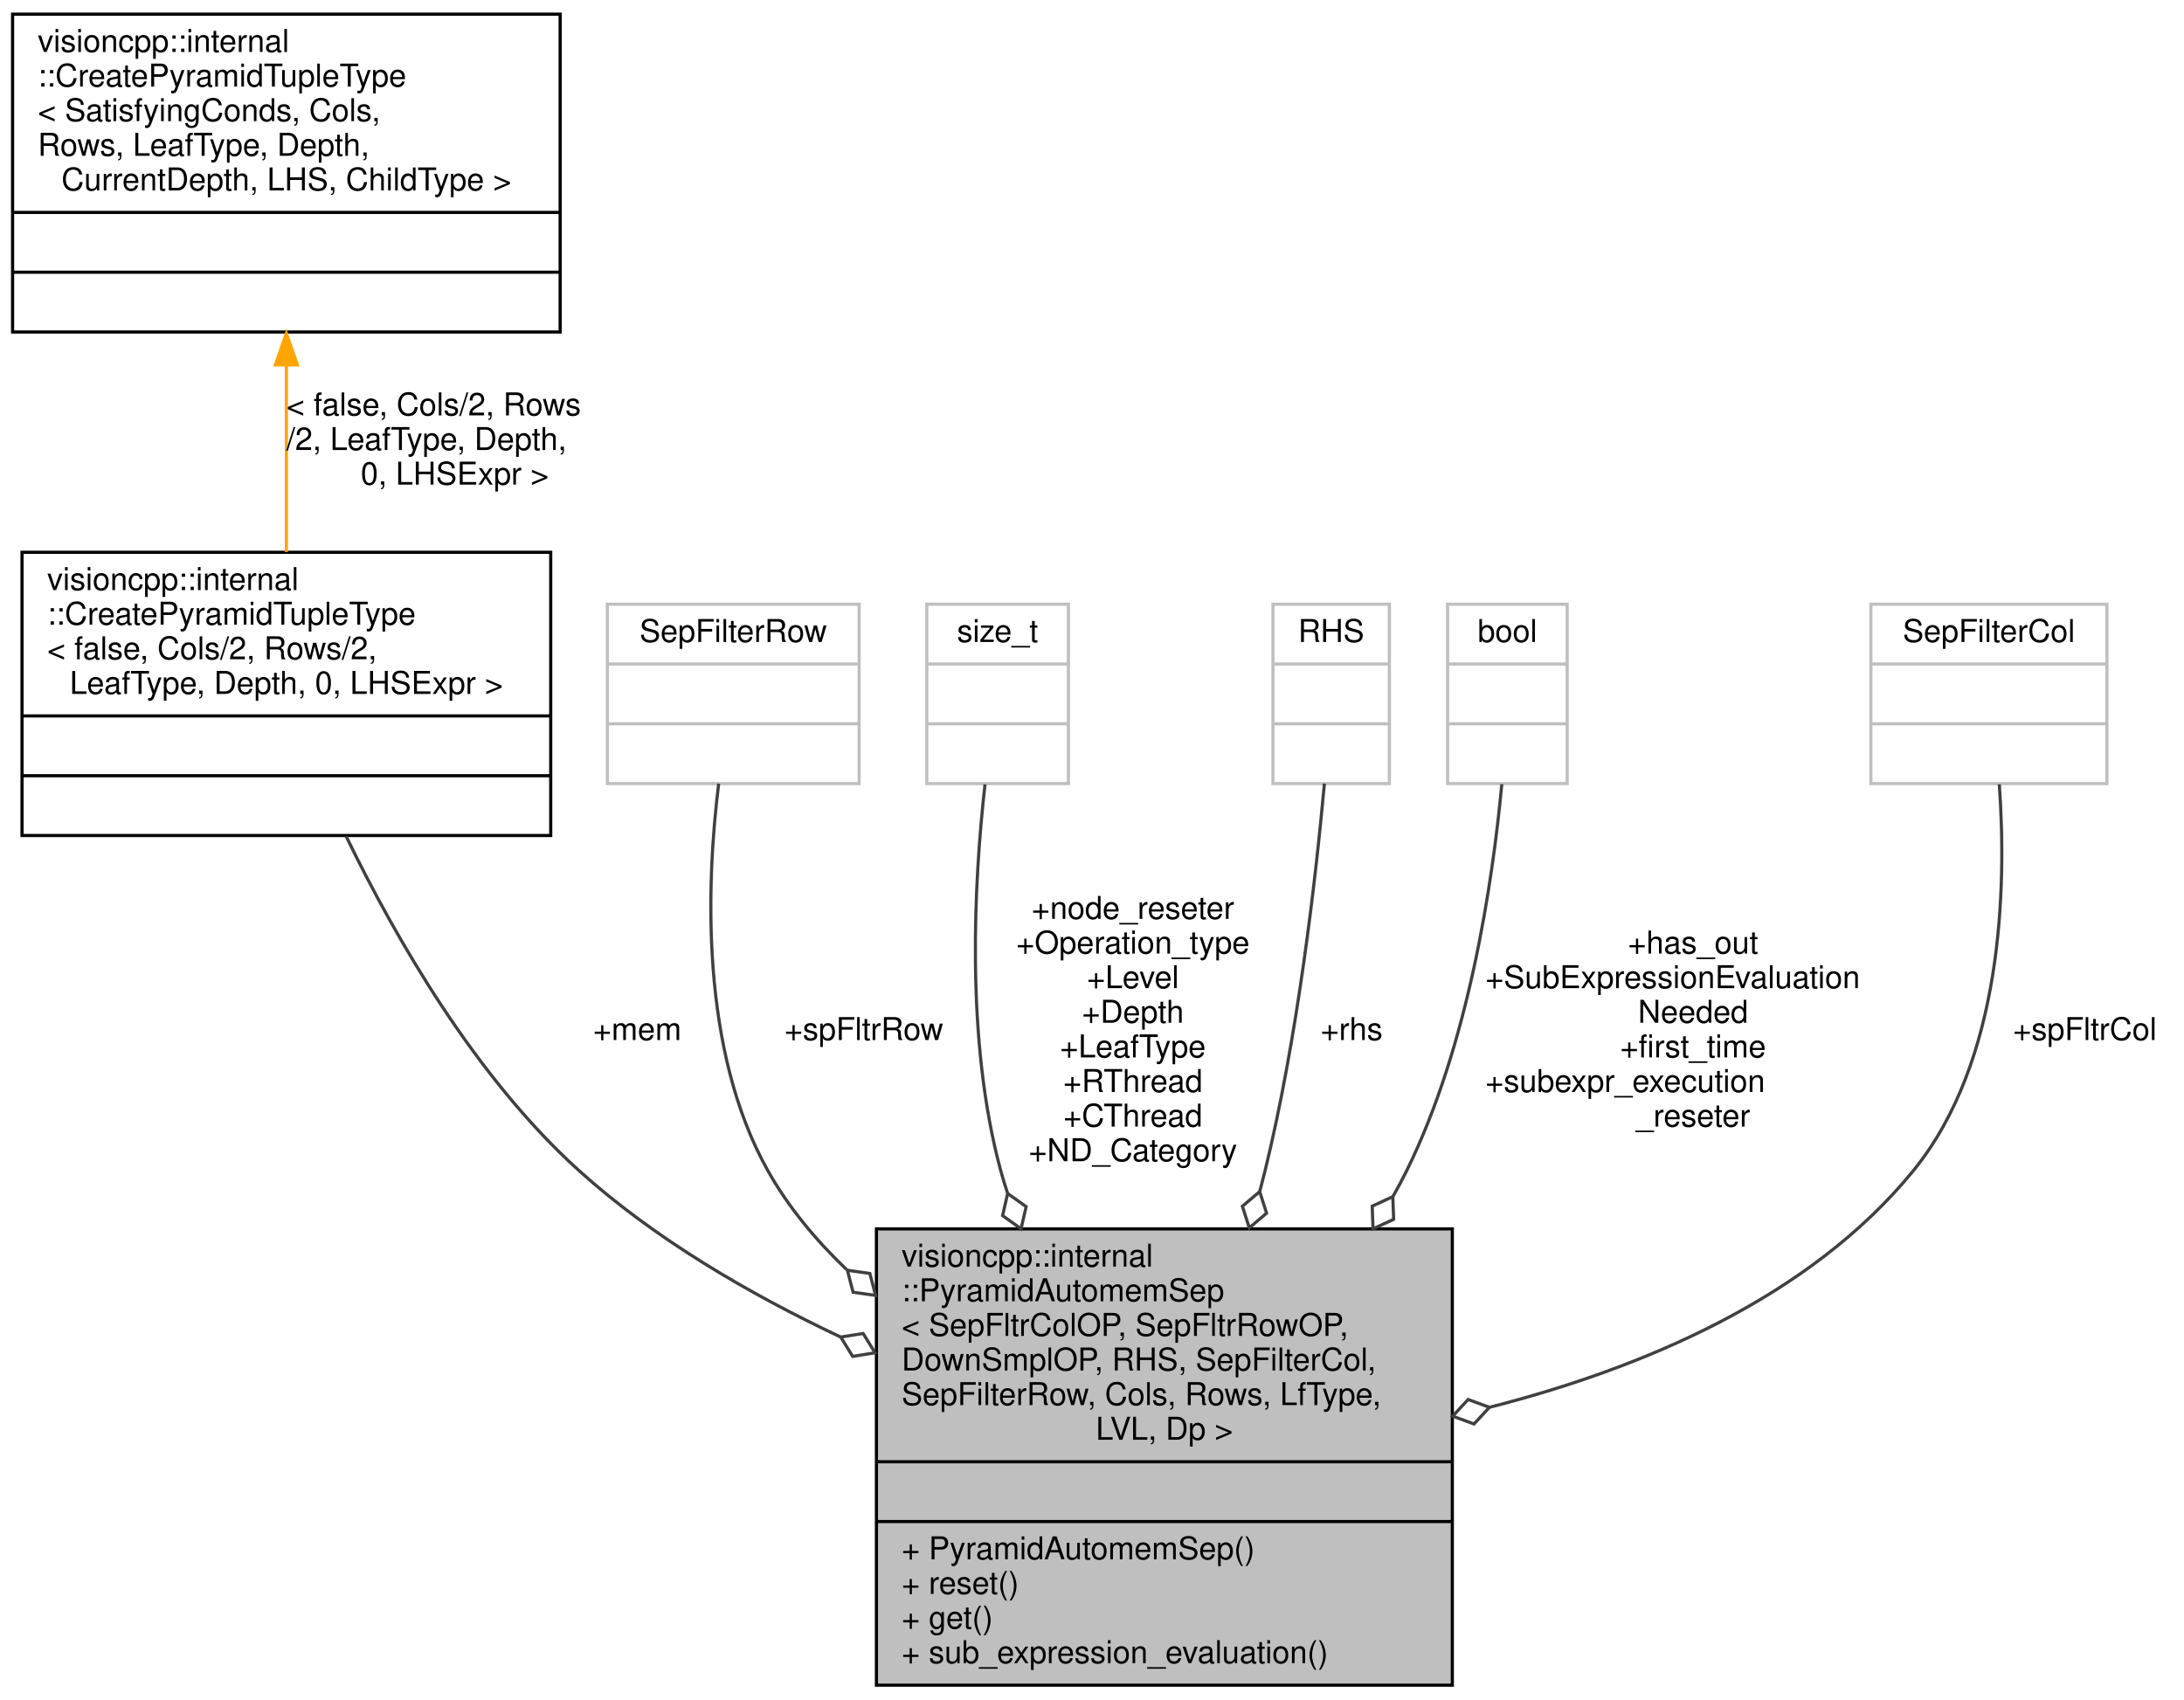
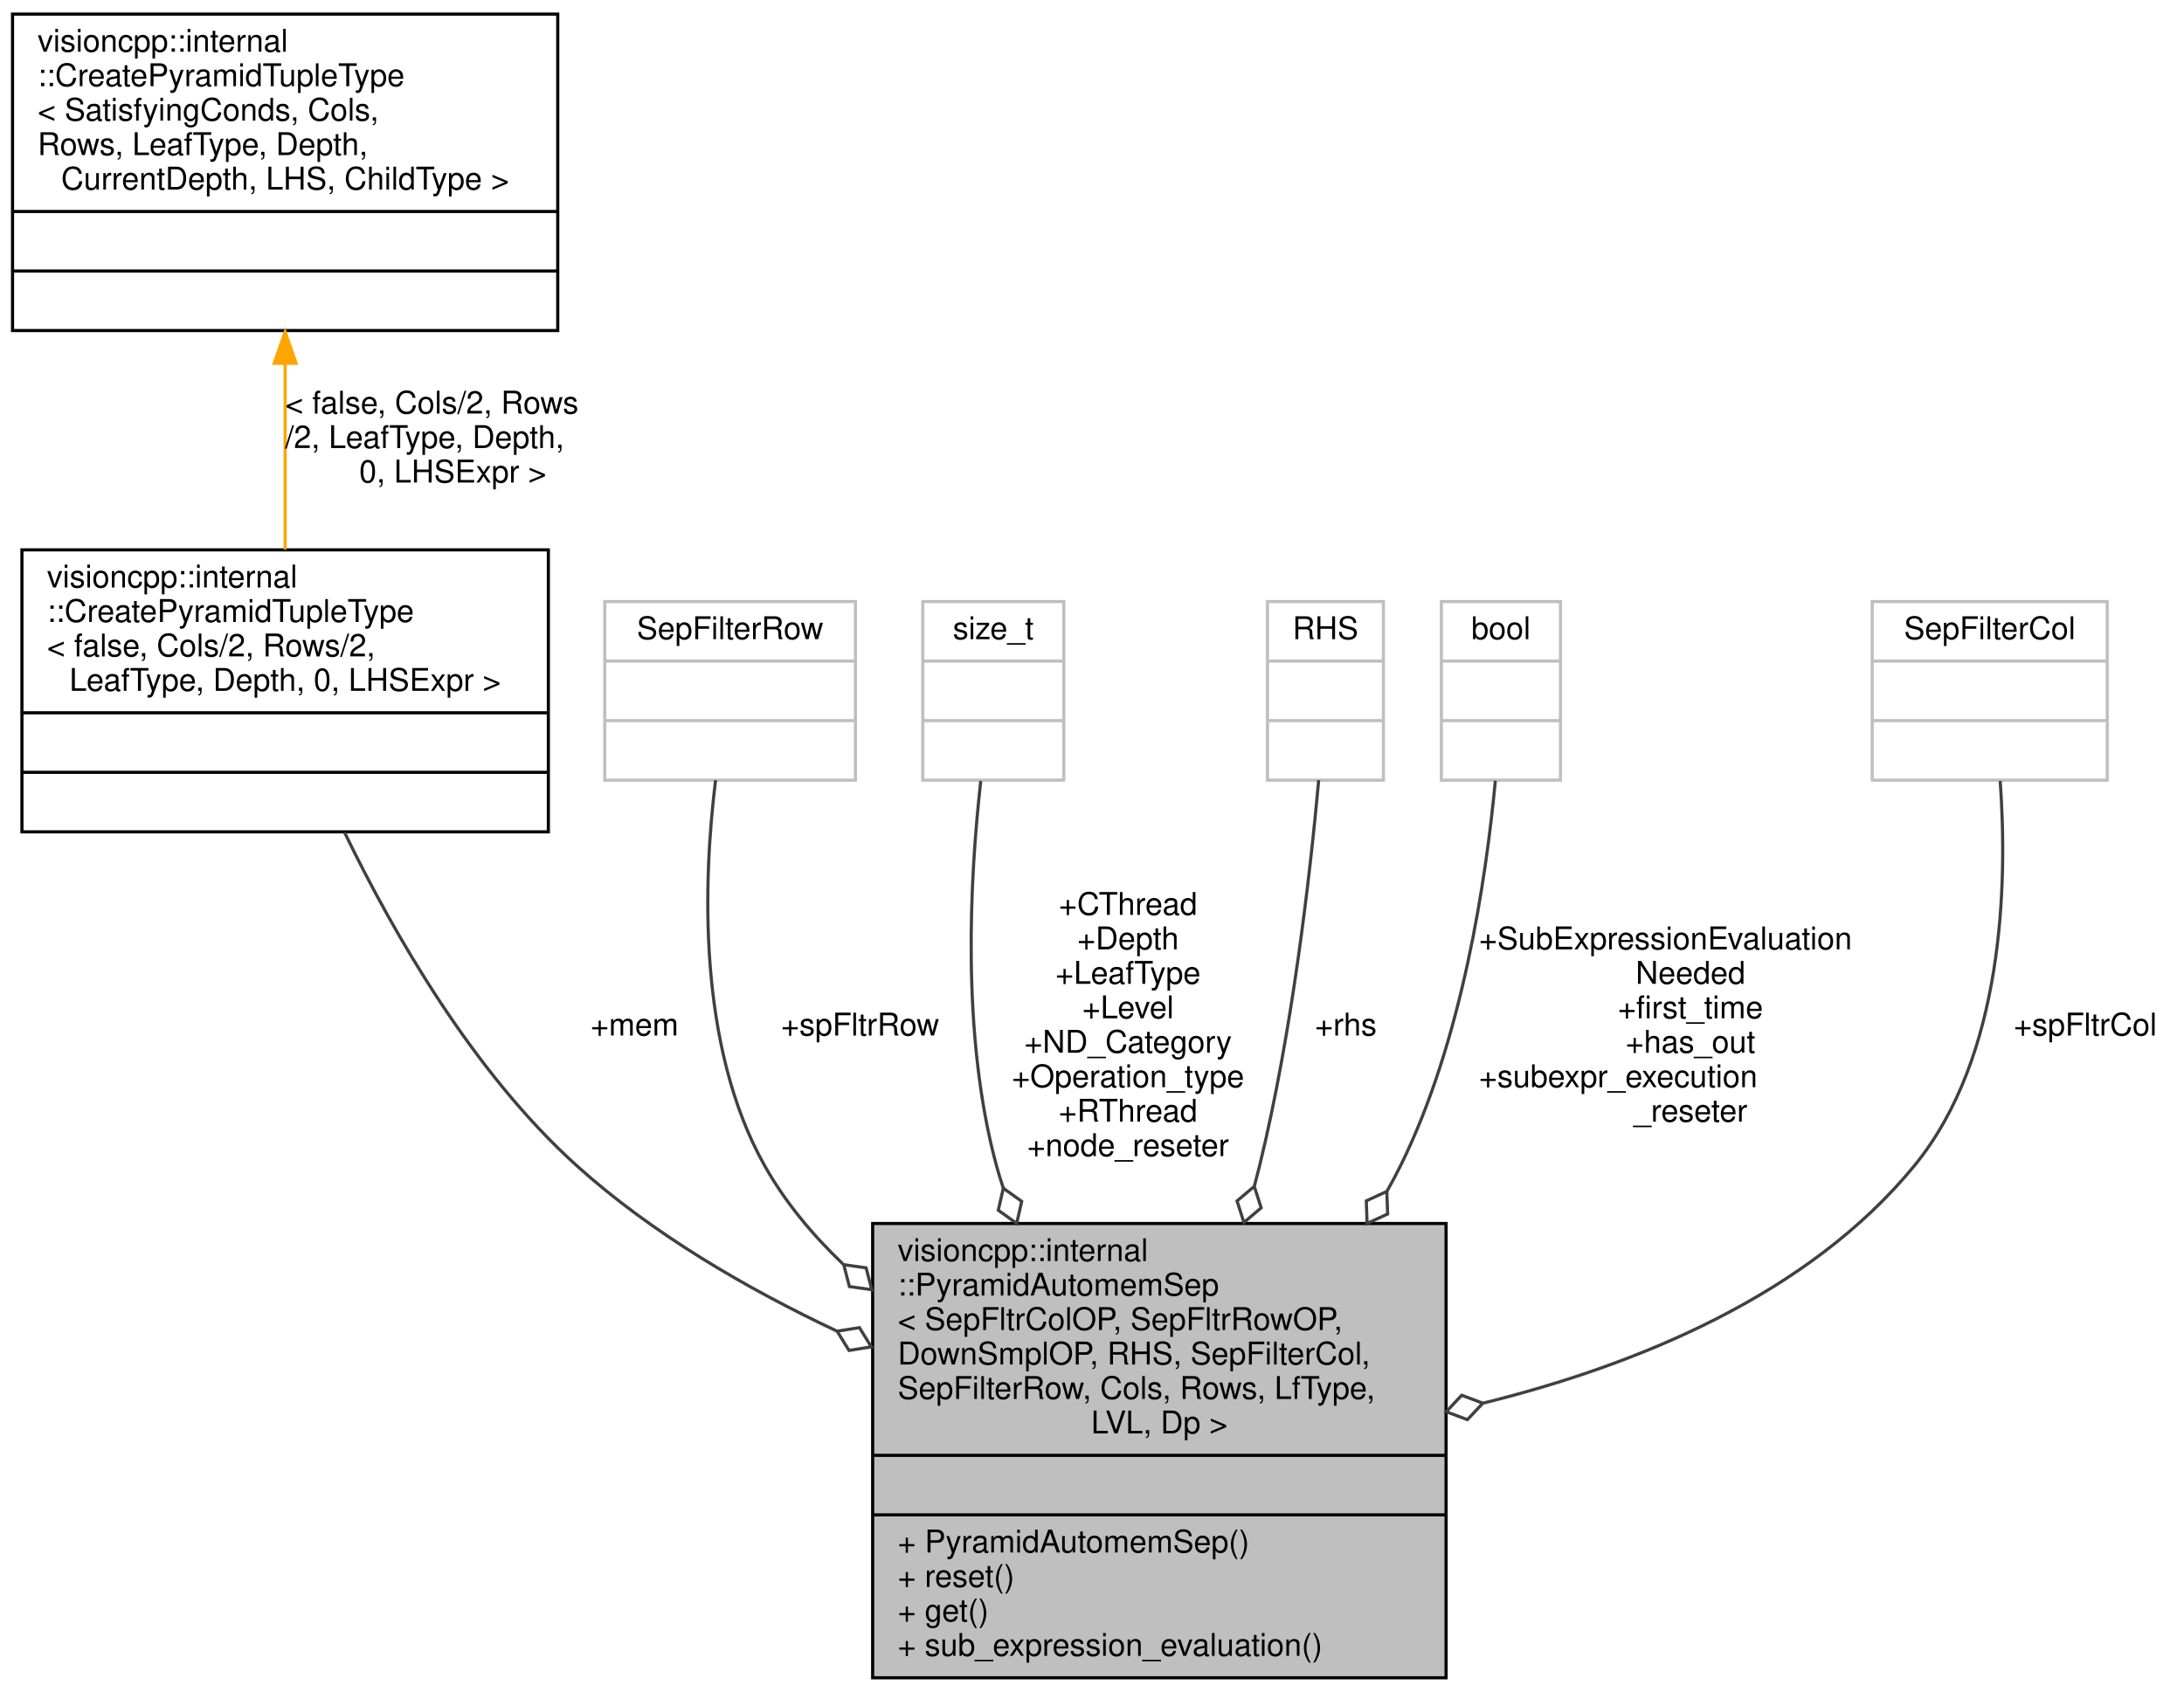
- <svg xmlns="http://www.w3.org/2000/svg" xmlns:xlink="http://www.w3.org/1999/xlink" width="694pt" height="540pt" viewBox="0.00 0.00 694.00 540.00">
+ <svg xmlns="http://www.w3.org/2000/svg" xmlns:xlink="http://www.w3.org/1999/xlink" width="697pt" height="540pt" viewBox="0.00 0.00 697.00 540.00">
  <g id="graph0" class="graph" transform="scale(1 1) rotate(0) translate(4 536)">
    <g id="node1" class="node">
      <g id="a_node1">
        <a xlink:title="PyramidAutomemSep is used to construct a pyramid node in the expression tree with two separable Filte...">
          <polygon fill="#bfbfbf" stroke="black" points="274.5,-0.5 274.5,-145.5 457.5,-145.5 457.5,-0.5 274.5,-0.5" />
          <text text-anchor="start" x="282.5" y="-133.5" font-family="Helvetica,sans-Serif" font-size="10.00">visioncpp::internal</text>
          <text text-anchor="start" x="282.5" y="-122.5" font-family="Helvetica,sans-Serif" font-size="10.00">::PyramidAutomemSep</text>
          <text text-anchor="start" x="282.5" y="-111.5" font-family="Helvetica,sans-Serif" font-size="10.00">&lt; SepFltrColOP, SepFltrRowOP,</text>
          <text text-anchor="start" x="282.5" y="-100.5" font-family="Helvetica,sans-Serif" font-size="10.00"> DownSmplOP, RHS, SepFilterCol,</text>
          <text text-anchor="start" x="282.5" y="-89.5" font-family="Helvetica,sans-Serif" font-size="10.00"> SepFilterRow, Cols, Rows, LfType,</text>
          <text text-anchor="middle" x="366" y="-78.5" font-family="Helvetica,sans-Serif" font-size="10.00"> LVL, Dp &gt;</text>
          <polyline fill="none" stroke="black" points="274.5,-71.5 457.5,-71.5 " />
          <text text-anchor="middle" x="366" y="-59.5" font-family="Helvetica,sans-Serif" font-size="10.00"> </text>
          <polyline fill="none" stroke="black" points="274.5,-52.5 457.5,-52.5 " />
          <text text-anchor="start" x="282.5" y="-40.5" font-family="Helvetica,sans-Serif" font-size="10.00">+ PyramidAutomemSep()</text>
          <text text-anchor="start" x="282.5" y="-29.5" font-family="Helvetica,sans-Serif" font-size="10.00">+ reset()</text>
          <text text-anchor="start" x="282.5" y="-18.5" font-family="Helvetica,sans-Serif" font-size="10.00">+ get()</text>
          <text text-anchor="start" x="282.5" y="-7.5" font-family="Helvetica,sans-Serif" font-size="10.00">+ sub_expression_evaluation()</text>
        </a>
      </g>
    </g>
    <g id="node2" class="node">
      <g id="a_node2">
        <a xlink:href="structvisioncpp_1_1internal_1_1CreatePyramidTupleType.html" target="_top" xlink:title=" ">
          <polygon fill="none" stroke="black" points="3,-270.5 3,-360.5 171,-360.5 171,-270.5 3,-270.5" />
          <text text-anchor="start" x="11" y="-348.5" font-family="Helvetica,sans-Serif" font-size="10.00">visioncpp::internal</text>
          <text text-anchor="start" x="11" y="-337.5" font-family="Helvetica,sans-Serif" font-size="10.00">::CreatePyramidTupleType</text>
          <text text-anchor="start" x="11" y="-326.5" font-family="Helvetica,sans-Serif" font-size="10.00">&lt; false, Cols/2, Rows/2,</text>
          <text text-anchor="middle" x="87" y="-315.5" font-family="Helvetica,sans-Serif" font-size="10.00"> LeafType, Depth, 0, LHSExpr &gt;</text>
          <polyline fill="none" stroke="black" points="3,-308.5 171,-308.5 " />
          <text text-anchor="middle" x="87" y="-296.5" font-family="Helvetica,sans-Serif" font-size="10.00"> </text>
          <polyline fill="none" stroke="black" points="3,-289.5 171,-289.5 " />
          <text text-anchor="middle" x="87" y="-277.5" font-family="Helvetica,sans-Serif" font-size="10.00"> </text>
        </a>
      </g>
    </g>
    <g id="edge1" class="edge">
      <path fill="none" stroke="#404040" d="M105.97,-270.3C121.84,-237.54 147.16,-193.63 180,-164 203.97,-142.37 234.08,-124.83 263.04,-111.17" />
      <polygon fill="none" stroke="#404040" points="263.16,-111.12 266.95,-104.98 274.07,-106.12 270.28,-112.26 263.16,-111.12" />
      <text text-anchor="middle" x="198.5" y="-205.5" font-family="Helvetica,sans-Serif" font-size="10.00"> +mem</text>
    </g>
    <g id="node3" class="node">
      <g id="a_node3">
        <a xlink:href="structvisioncpp_1_1internal_1_1CreatePyramidTupleType.html" target="_top" xlink:title="CreatePyramidTupleType: This file is used to create each output element type for each downsampling ou...">
          <polygon fill="none" stroke="black" points="0,-430.5 0,-531.5 174,-531.5 174,-430.5 0,-430.5" />
          <text text-anchor="start" x="8" y="-519.5" font-family="Helvetica,sans-Serif" font-size="10.00">visioncpp::internal</text>
          <text text-anchor="start" x="8" y="-508.5" font-family="Helvetica,sans-Serif" font-size="10.00">::CreatePyramidTupleType</text>
          <text text-anchor="start" x="8" y="-497.5" font-family="Helvetica,sans-Serif" font-size="10.00">&lt; SatisfyingConds, Cols,</text>
          <text text-anchor="start" x="8" y="-486.5" font-family="Helvetica,sans-Serif" font-size="10.00"> Rows, LeafType, Depth,</text>
          <text text-anchor="middle" x="87" y="-475.5" font-family="Helvetica,sans-Serif" font-size="10.00"> CurrentDepth, LHS, ChildType &gt;</text>
          <polyline fill="none" stroke="black" points="0,-468.5 174,-468.5 " />
          <text text-anchor="middle" x="87" y="-456.5" font-family="Helvetica,sans-Serif" font-size="10.00"> </text>
          <polyline fill="none" stroke="black" points="0,-449.5 174,-449.5 " />
          <text text-anchor="middle" x="87" y="-437.5" font-family="Helvetica,sans-Serif" font-size="10.00"> </text>
        </a>
      </g>
    </g>
    <g id="edge2" class="edge">
      <path fill="none" stroke="orange" d="M87,-419.97C87,-400.31 87,-378.85 87,-360.6" />
      <polygon fill="orange" stroke="orange" points="83.5,-420.06 87,-430.06 90.5,-420.06 83.5,-420.06" />
      <text text-anchor="start" x="87" y="-404" font-family="Helvetica,sans-Serif" font-size="10.00"> &lt; false, Cols/2, Rows</text>
      <text text-anchor="start" x="87" y="-393" font-family="Helvetica,sans-Serif" font-size="10.00">/2, LeafType, Depth,</text>
      <text text-anchor="middle" x="140.5" y="-382" font-family="Helvetica,sans-Serif" font-size="10.00"> 0, LHSExpr &gt;</text>
    </g>
    <g id="node4" class="node">
      <g id="a_node4">
        <a xlink:title=" ">
          <polygon fill="none" stroke="#bfbfbf" points="189,-287 189,-344 269,-344 269,-287 189,-287" />
          <text text-anchor="middle" x="229" y="-332" font-family="Helvetica,sans-Serif" font-size="10.00">SepFilterRow</text>
          <polyline fill="none" stroke="#bfbfbf" points="189,-325 269,-325 " />
          <text text-anchor="middle" x="229" y="-313" font-family="Helvetica,sans-Serif" font-size="10.00"> </text>
          <polyline fill="none" stroke="#bfbfbf" points="189,-306 269,-306 " />
          <text text-anchor="middle" x="229" y="-294" font-family="Helvetica,sans-Serif" font-size="10.00"> </text>
        </a>
      </g>
    </g>
    <g id="edge3" class="edge">
      <path fill="none" stroke="#404040" d="M224.37,-286.98C220.44,-255.2 218.45,-202.37 240,-164 246.5,-152.43 255.18,-141.97 264.96,-132.63" />
      <polygon fill="none" stroke="#404040" points="265.27,-132.35 267.08,-125.37 274.22,-124.36 272.41,-131.34 265.27,-132.35" />
      <text text-anchor="middle" x="270.5" y="-205.5" font-family="Helvetica,sans-Serif" font-size="10.00"> +spFltrRow</text>
    </g>
    <g id="node5" class="node">
      <g id="a_node5">
        <a xlink:title=" ">
          <polygon fill="none" stroke="#bfbfbf" points="290.5,-287 290.5,-344 335.5,-344 335.5,-287 290.5,-287" />
          <text text-anchor="middle" x="313" y="-332" font-family="Helvetica,sans-Serif" font-size="10.00">size_t</text>
          <polyline fill="none" stroke="#bfbfbf" points="290.5,-325 335.5,-325 " />
          <text text-anchor="middle" x="313" y="-313" font-family="Helvetica,sans-Serif" font-size="10.00"> </text>
          <polyline fill="none" stroke="#bfbfbf" points="290.5,-306 335.5,-306 " />
          <text text-anchor="middle" x="313" y="-294" font-family="Helvetica,sans-Serif" font-size="10.00"> </text>
        </a>
      </g>
    </g>
    <g id="edge4" class="edge">
      <path fill="none" stroke="#404040" d="M309,-286.74C305.55,-256.1 302.7,-205.6 314,-164 314.66,-161.59 315.39,-159.17 316.2,-156.76" />
      <polygon fill="none" stroke="#404040" points="316.2,-156.75 314.59,-149.72 320.46,-145.53 322.07,-152.56 316.2,-156.75" />
-       <text text-anchor="middle" x="356" y="-244" font-family="Helvetica,sans-Serif" font-size="10.00"> +node_reseter</text>
-       <text text-anchor="middle" x="356" y="-233" font-family="Helvetica,sans-Serif" font-size="10.00">+Operation_type</text>
-       <text text-anchor="middle" x="356" y="-222" font-family="Helvetica,sans-Serif" font-size="10.00">+Level</text>
-       <text text-anchor="middle" x="356" y="-211" font-family="Helvetica,sans-Serif" font-size="10.00">+Depth</text>
-       <text text-anchor="middle" x="356" y="-200" font-family="Helvetica,sans-Serif" font-size="10.00">+LeafType</text>
-       <text text-anchor="middle" x="356" y="-189" font-family="Helvetica,sans-Serif" font-size="10.00">+RThread</text>
-       <text text-anchor="middle" x="356" y="-178" font-family="Helvetica,sans-Serif" font-size="10.00">+CThread</text>
-       <text text-anchor="middle" x="356" y="-167" font-family="Helvetica,sans-Serif" font-size="10.00">+ND_Category</text>
+       <text text-anchor="middle" x="356" y="-244" font-family="Helvetica,sans-Serif" font-size="10.00"> +CThread</text>
+       <text text-anchor="middle" x="356" y="-233" font-family="Helvetica,sans-Serif" font-size="10.00">+Depth</text>
+       <text text-anchor="middle" x="356" y="-222" font-family="Helvetica,sans-Serif" font-size="10.00">+LeafType</text>
+       <text text-anchor="middle" x="356" y="-211" font-family="Helvetica,sans-Serif" font-size="10.00">+Level</text>
+       <text text-anchor="middle" x="356" y="-200" font-family="Helvetica,sans-Serif" font-size="10.00">+ND_Category</text>
+       <text text-anchor="middle" x="356" y="-189" font-family="Helvetica,sans-Serif" font-size="10.00">+Operation_type</text>
+       <text text-anchor="middle" x="356" y="-178" font-family="Helvetica,sans-Serif" font-size="10.00">+RThread</text>
+       <text text-anchor="middle" x="356" y="-167" font-family="Helvetica,sans-Serif" font-size="10.00">+node_reseter</text>
    </g>
    <g id="node6" class="node">
      <g id="a_node6">
        <a xlink:title=" ">
          <polygon fill="none" stroke="#bfbfbf" points="400.5,-287 400.5,-344 437.5,-344 437.5,-287 400.5,-287" />
          <text text-anchor="middle" x="419" y="-332" font-family="Helvetica,sans-Serif" font-size="10.00">RHS</text>
          <polyline fill="none" stroke="#bfbfbf" points="400.5,-325 437.5,-325 " />
          <text text-anchor="middle" x="419" y="-313" font-family="Helvetica,sans-Serif" font-size="10.00"> </text>
          <polyline fill="none" stroke="#bfbfbf" points="400.5,-306 437.5,-306 " />
          <text text-anchor="middle" x="419" y="-294" font-family="Helvetica,sans-Serif" font-size="10.00"> </text>
        </a>
      </g>
    </g>
    <g id="edge5" class="edge">
      <path fill="none" stroke="#404040" d="M416.85,-287C414.08,-256.58 408.35,-206.28 398,-164 397.48,-161.86 396.92,-159.7 396.34,-157.52" />
      <polygon fill="none" stroke="#404040" points="396.29,-157.35 390.79,-152.69 392.98,-145.82 398.48,-150.49 396.29,-157.35" />
      <text text-anchor="middle" x="425.5" y="-205.5" font-family="Helvetica,sans-Serif" font-size="10.00"> +rhs</text>
    </g>
    <g id="node7" class="node">
      <g id="a_node7">
        <a xlink:title=" ">
          <polygon fill="none" stroke="#bfbfbf" points="456,-287 456,-344 494,-344 494,-287 456,-287" />
          <text text-anchor="middle" x="475" y="-332" font-family="Helvetica,sans-Serif" font-size="10.00">bool</text>
          <polyline fill="none" stroke="#bfbfbf" points="456,-325 494,-325 " />
          <text text-anchor="middle" x="475" y="-313" font-family="Helvetica,sans-Serif" font-size="10.00"> </text>
          <polyline fill="none" stroke="#bfbfbf" points="456,-306 494,-306 " />
          <text text-anchor="middle" x="475" y="-294" font-family="Helvetica,sans-Serif" font-size="10.00"> </text>
        </a>
      </g>
    </g>
    <g id="edge6" class="edge">
      <path fill="none" stroke="#404040" d="M473.22,-286.8C470.3,-255.55 462.69,-203.88 443,-164 441.65,-161.26 440.19,-158.53 438.65,-155.82" />
      <polygon fill="none" stroke="#404040" points="438.59,-155.74 432.04,-152.72 432.3,-145.52 438.85,-148.53 438.59,-155.74" />
-       <text text-anchor="middle" x="534" y="-233" font-family="Helvetica,sans-Serif" font-size="10.00"> +has_out</text>
-       <text text-anchor="start" x="468" y="-222" font-family="Helvetica,sans-Serif" font-size="10.00">+SubExpressionEvaluation</text>
-       <text text-anchor="middle" x="534" y="-211" font-family="Helvetica,sans-Serif" font-size="10.00">Needed</text>
-       <text text-anchor="middle" x="534" y="-200" font-family="Helvetica,sans-Serif" font-size="10.00">+first_time</text>
+       <text text-anchor="start" x="468" y="-233" font-family="Helvetica,sans-Serif" font-size="10.00"> +SubExpressionEvaluation</text>
+       <text text-anchor="middle" x="535.5" y="-222" font-family="Helvetica,sans-Serif" font-size="10.00">Needed</text>
+       <text text-anchor="middle" x="535.5" y="-211" font-family="Helvetica,sans-Serif" font-size="10.00">+first_time</text>
+       <text text-anchor="middle" x="535.5" y="-200" font-family="Helvetica,sans-Serif" font-size="10.00">+has_out</text>
      <text text-anchor="start" x="468" y="-189" font-family="Helvetica,sans-Serif" font-size="10.00">+subexpr_execution</text>
-       <text text-anchor="middle" x="534" y="-178" font-family="Helvetica,sans-Serif" font-size="10.00">_reseter</text>
+       <text text-anchor="middle" x="535.5" y="-178" font-family="Helvetica,sans-Serif" font-size="10.00">_reseter</text>
    </g>
    <g id="node8" class="node">
      <g id="a_node8">
        <a xlink:title=" ">
-           <polygon fill="none" stroke="#bfbfbf" points="590.5,-287 590.5,-344 665.5,-344 665.5,-287 590.5,-287" />
-           <text text-anchor="middle" x="628" y="-332" font-family="Helvetica,sans-Serif" font-size="10.00">SepFilterCol</text>
-           <polyline fill="none" stroke="#bfbfbf" points="590.5,-325 665.5,-325 " />
-           <text text-anchor="middle" x="628" y="-313" font-family="Helvetica,sans-Serif" font-size="10.00"> </text>
-           <polyline fill="none" stroke="#bfbfbf" points="590.5,-306 665.5,-306 " />
-           <text text-anchor="middle" x="628" y="-294" font-family="Helvetica,sans-Serif" font-size="10.00"> </text>
+           <polygon fill="none" stroke="#bfbfbf" points="593.5,-287 593.5,-344 668.5,-344 668.5,-287 593.5,-287" />
+           <text text-anchor="middle" x="631" y="-332" font-family="Helvetica,sans-Serif" font-size="10.00">SepFilterCol</text>
+           <polyline fill="none" stroke="#bfbfbf" points="593.5,-325 668.5,-325 " />
+           <text text-anchor="middle" x="631" y="-313" font-family="Helvetica,sans-Serif" font-size="10.00"> </text>
+           <polyline fill="none" stroke="#bfbfbf" points="593.5,-306 668.5,-306 " />
+           <text text-anchor="middle" x="631" y="-294" font-family="Helvetica,sans-Serif" font-size="10.00"> </text>
        </a>
      </g>
    </g>
    <g id="edge7" class="edge">
-       <path fill="none" stroke="#404040" d="M631.31,-286.76C633.67,-253.8 632.41,-198.87 604,-164 570.87,-123.35 517.29,-101.04 469.35,-88.81" />
-       <polygon fill="none" stroke="#404040" points="469.29,-88.8 462.52,-91.28 457.62,-85.99 464.39,-83.5 469.29,-88.8" />
-       <text text-anchor="middle" x="658.5" y="-205.5" font-family="Helvetica,sans-Serif" font-size="10.00"> +spFltrCol</text>
+       <path fill="none" stroke="#404040" d="M634.34,-286.74C636.72,-253.76 635.48,-198.81 607,-164 573.16,-122.65 518.32,-100.29 469.49,-88.2" />
+       <polygon fill="none" stroke="#404040" points="469.24,-88.14 462.49,-90.68 457.55,-85.42 464.3,-82.89 469.24,-88.14" />
+       <text text-anchor="middle" x="661.5" y="-205.5" font-family="Helvetica,sans-Serif" font-size="10.00"> +spFltrCol</text>
    </g>
  </g>
</svg>
